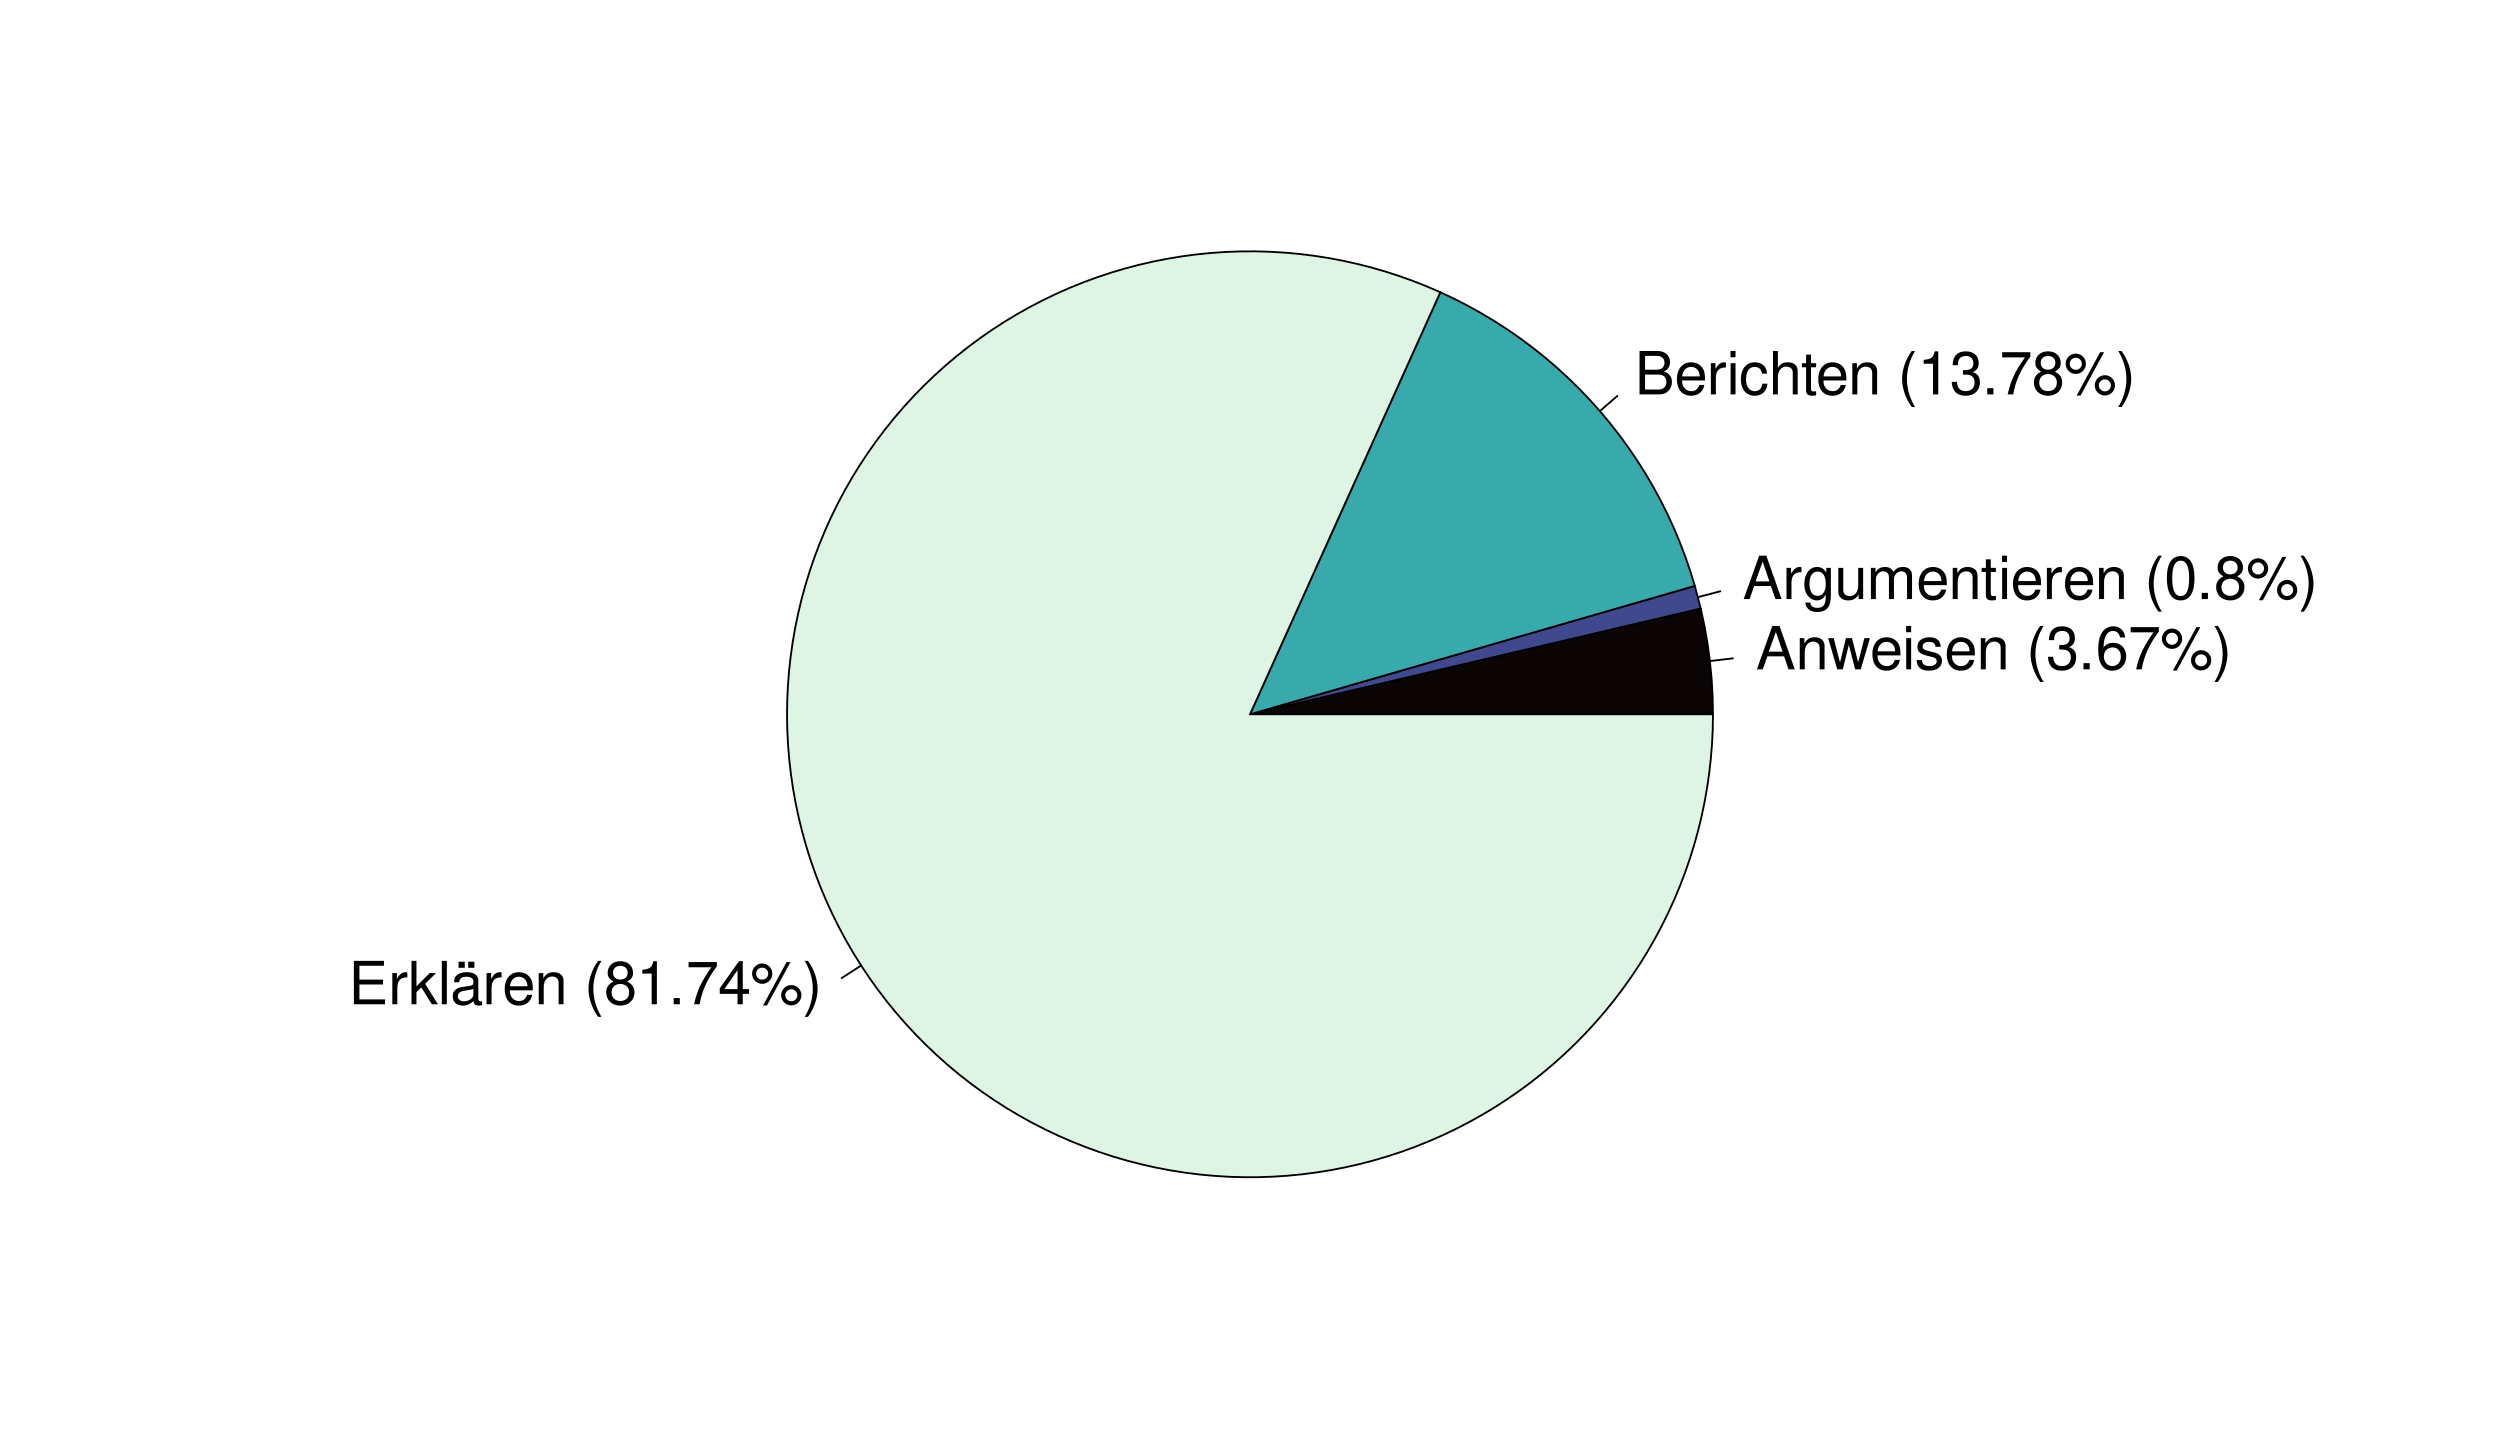
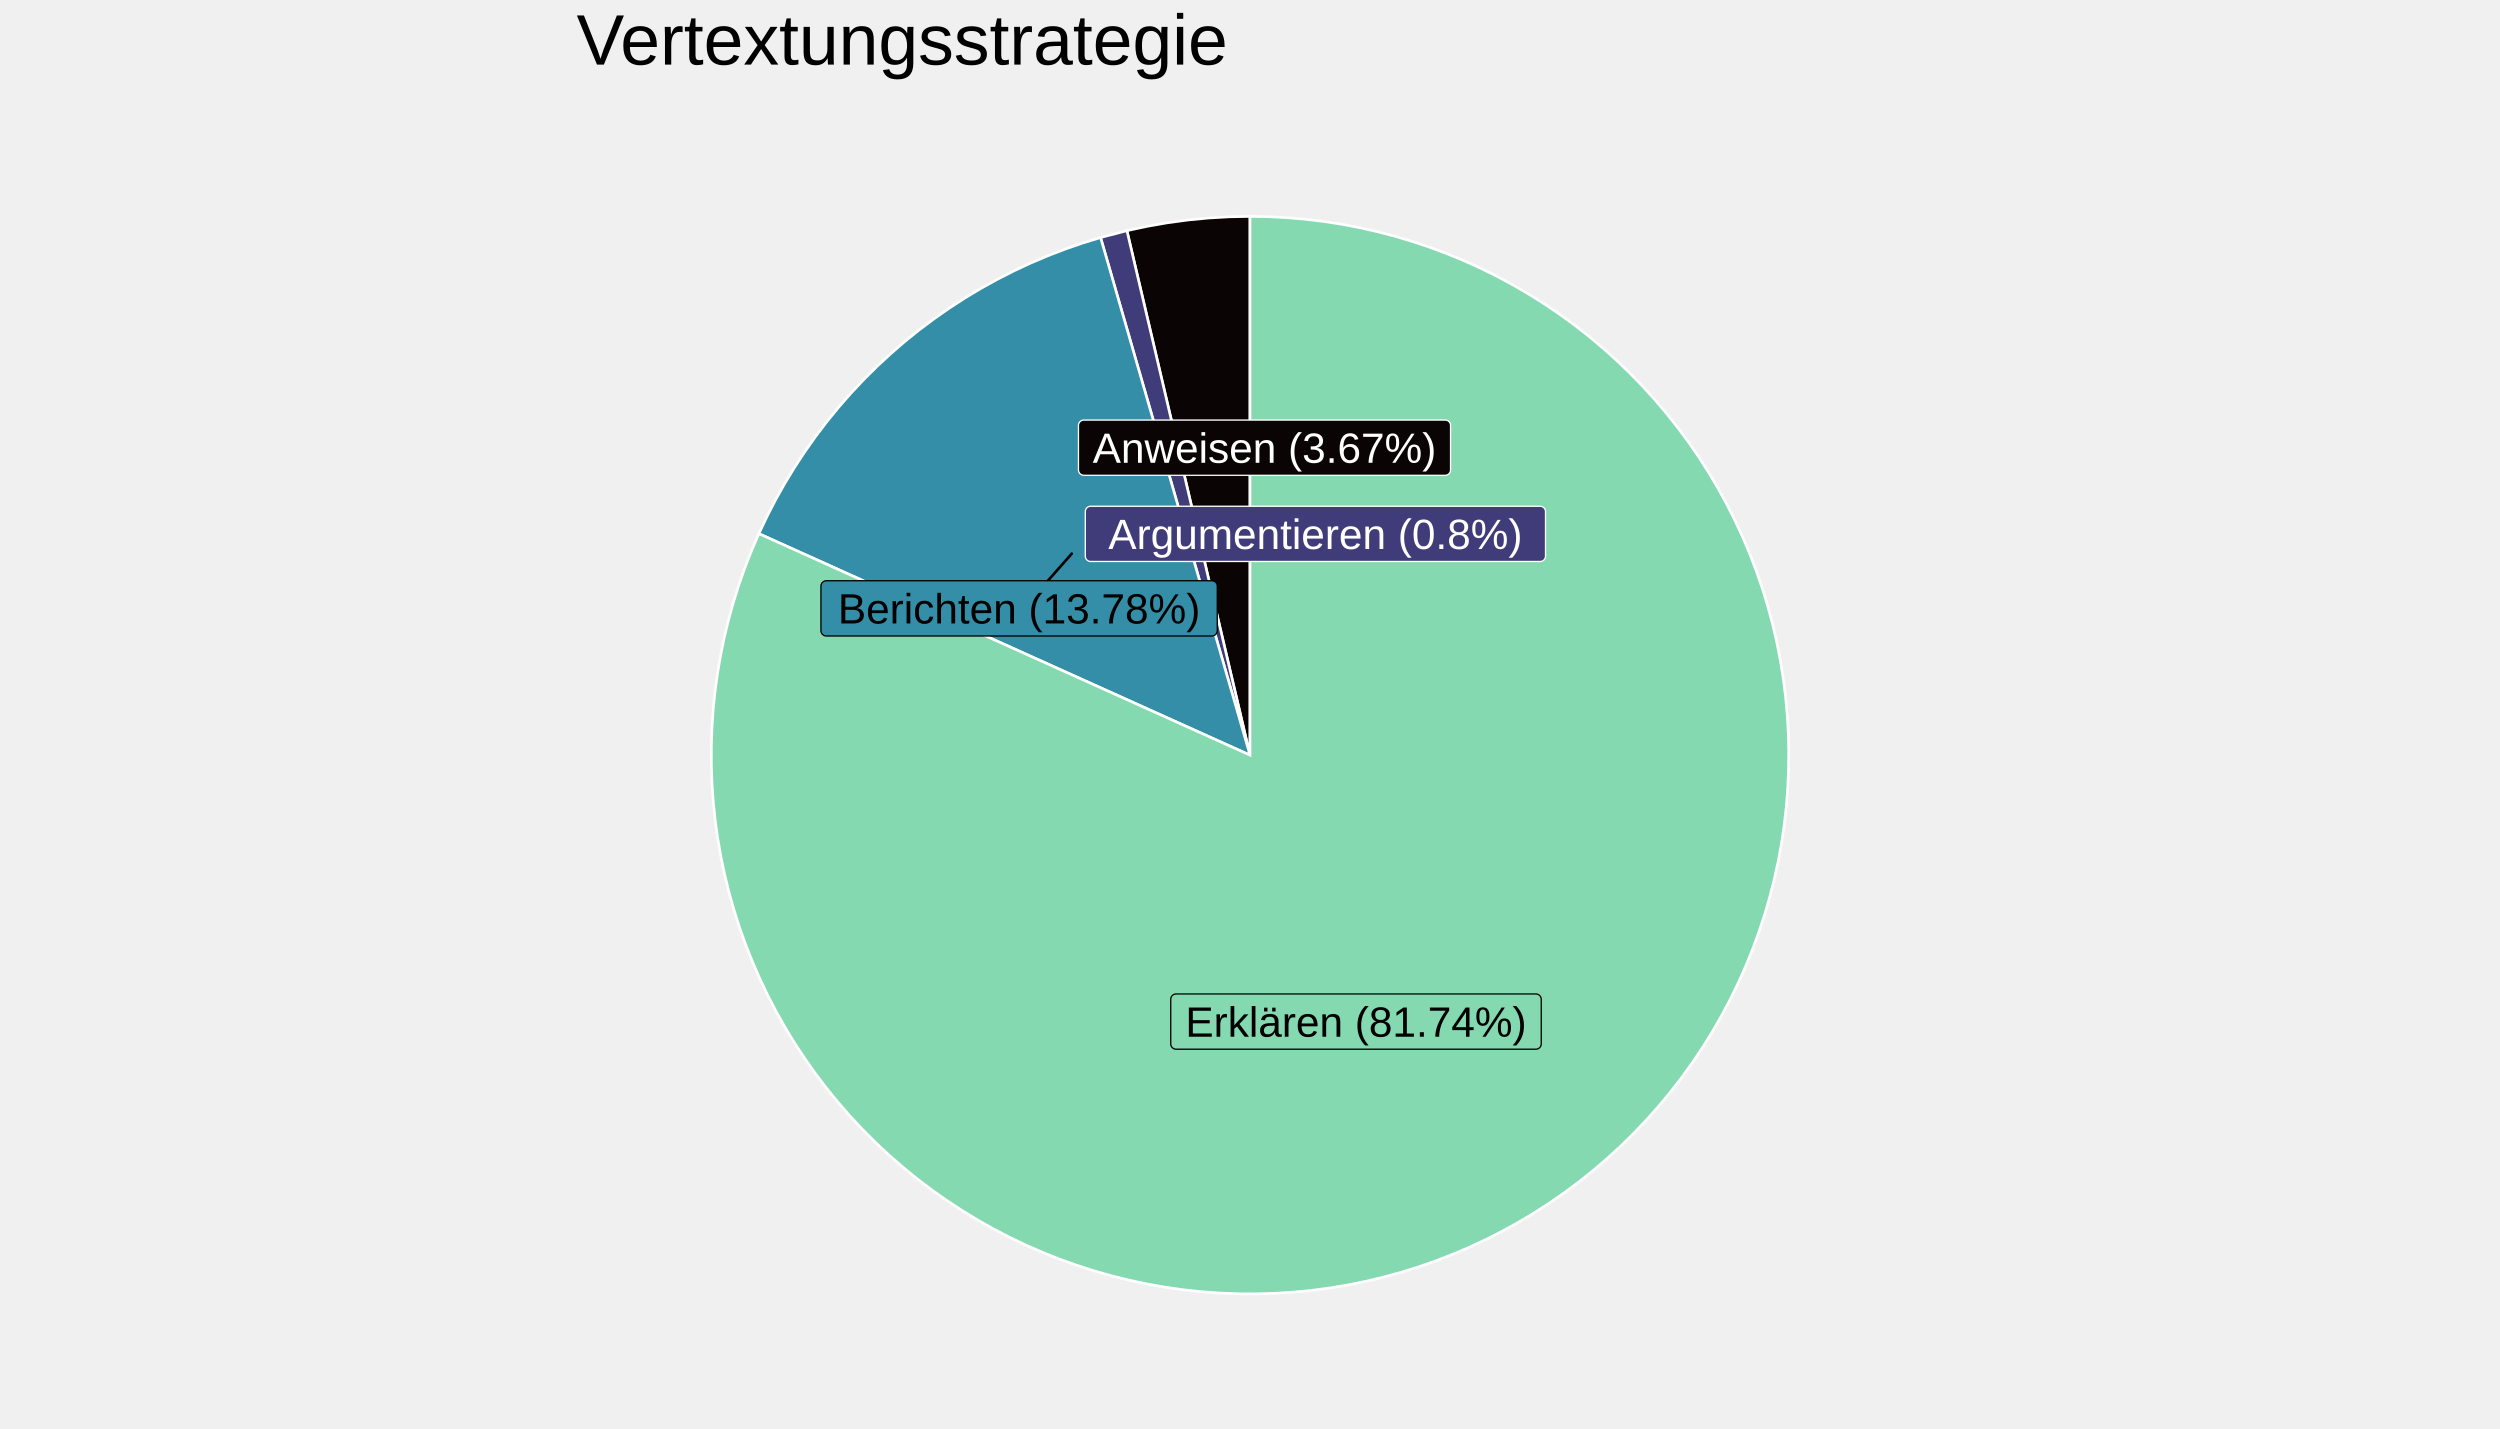
- <svg xmlns="http://www.w3.org/2000/svg" xmlns:xlink="http://www.w3.org/1999/xlink" width="1008" height="576" viewBox="0 0 1008 576">
+ <svg xmlns="http://www.w3.org/2000/svg" class="svglite" width="1008.00pt" height="576.00pt" viewBox="0 0 1008.00 576.00">
  <defs>
-     <g>
-       <g id="glyph-0-0">
-         <path d="M 11.375 -5.25 L 13.172 0 L 15.672 0 L 9.531 -17.5 L 6.641 -17.5 L 0.406 0 L 2.781 0 L 4.625 -5.25 Z M 10.75 -7.125 L 5.188 -7.125 L 8.062 -15.094 Z M 10.75 -7.125 " />
-       </g>
-       <g id="glyph-0-1">
-         <path d="M 1.688 -12.578 L 1.688 0 L 3.703 0 L 3.703 -6.938 C 3.703 -9.5 5.047 -11.188 7.109 -11.188 C 8.688 -11.188 9.703 -10.219 9.703 -8.719 L 9.703 0 L 11.688 0 L 11.688 -9.5 C 11.688 -11.594 10.125 -12.938 7.703 -12.938 C 5.828 -12.938 4.625 -12.219 3.531 -10.469 L 3.531 -12.578 Z M 1.688 -12.578 " />
-       </g>
-       <g id="glyph-0-2">
-         <path d="M 13.297 0 L 16.984 -12.578 L 14.734 -12.578 L 12.234 -2.781 L 9.766 -12.578 L 7.312 -12.578 L 4.922 -2.781 L 2.359 -12.578 L 0.141 -12.578 L 3.797 0 L 6.047 0 L 8.469 -9.859 L 11.016 0 Z M 13.297 0 " />
-       </g>
-       <g id="glyph-0-3">
-         <path d="M 12.312 -5.609 C 12.312 -7.531 12.172 -8.688 11.812 -9.625 C 10.984 -11.688 9.078 -12.938 6.719 -12.938 C 3.219 -12.938 0.953 -10.266 0.953 -6.125 C 0.953 -1.969 3.125 0.547 6.672 0.547 C 9.547 0.547 11.547 -1.078 12.047 -3.812 L 10.031 -3.812 C 9.484 -2.156 8.359 -1.297 6.75 -1.297 C 5.469 -1.297 4.391 -1.875 3.719 -2.922 C 3.234 -3.641 3.078 -4.375 3.047 -5.609 Z M 3.094 -7.25 C 3.266 -9.578 4.688 -11.094 6.703 -11.094 C 8.734 -11.094 10.156 -9.5 10.156 -7.25 Z M 3.094 -7.25 " />
-       </g>
-       <g id="glyph-0-4">
-         <path d="M 3.594 -12.578 L 1.609 -12.578 L 1.609 0 L 3.594 0 Z M 3.594 -17.5 L 1.578 -17.5 L 1.578 -14.969 L 3.594 -14.969 Z M 3.594 -17.5 " />
-       </g>
-       <g id="glyph-0-5">
-         <path d="M 10.516 -9.078 C 10.484 -11.547 8.859 -12.938 5.953 -12.938 C 3.031 -12.938 1.125 -11.422 1.125 -9.094 C 1.125 -7.125 2.141 -6.188 5.109 -5.469 L 6.984 -5.016 C 8.375 -4.688 8.922 -4.172 8.922 -3.281 C 8.922 -2.094 7.75 -1.297 6 -1.297 C 4.922 -1.297 4.016 -1.609 3.5 -2.141 C 3.188 -2.5 3.047 -2.859 2.922 -3.75 L 0.812 -3.75 C 0.906 -0.844 2.547 0.547 5.828 0.547 C 9 0.547 11.016 -1.016 11.016 -3.438 C 11.016 -5.297 9.953 -6.344 7.469 -6.938 L 5.547 -7.391 C 3.906 -7.781 3.219 -8.297 3.219 -9.188 C 3.219 -10.375 4.25 -11.094 5.875 -11.094 C 7.484 -11.094 8.359 -10.391 8.406 -9.078 Z M 10.516 -9.078 " />
-       </g>
-       <g id="glyph-0-6">
+     <style type="text/css">
+     .svglite line, .svglite polyline, .svglite polygon, .svglite path, .svglite rect, .svglite circle {
+       fill: none;
+       stroke: #000000;
+       stroke-linecap: round;
+       stroke-linejoin: round;
+       stroke-miterlimit: 10.00;
+     }
+     .svglite text {
+       white-space: pre;
+     }
+   </style>
+   </defs>
+   <rect width="100%" height="100%" style="stroke: none; fill: none;" />
+   <defs>
+     <clipPath id="cpMC4wMHwxMDA4LjAwfDAuMDB8NTc2LjAw">
+       <rect x="0.00" y="0.00" width="1008.00" height="576.00" />
+     </clipPath>
+   </defs>
+   <g clip-path="url(#cpMC4wMHwxMDA4LjAwfDAuMDB8NTc2LjAw)">
</g>
-       <g id="glyph-0-7">
-         <path d="M 5.656 -17.5 C 3.266 -14.359 1.75 -9.984 1.75 -6.219 C 1.75 -2.422 3.266 1.938 5.656 5.094 L 6.984 5.094 C 4.875 1.656 3.703 -2.375 3.703 -6.219 C 3.703 -10.031 4.875 -14.094 6.984 -17.5 Z M 5.656 -17.5 " />
-       </g>
-       <g id="glyph-0-8">
-         <path d="M 5.297 -7.984 L 6.453 -7.984 C 8.766 -7.984 9.984 -6.906 9.984 -4.828 C 9.984 -2.641 8.656 -1.312 6.484 -1.312 C 4.156 -1.312 3.031 -2.5 2.875 -5.047 L 0.766 -5.047 C 0.859 -3.641 1.109 -2.734 1.516 -1.969 C 2.406 -0.281 4.062 0.547 6.391 0.547 C 9.891 0.547 12.141 -1.562 12.141 -4.844 C 12.141 -7.062 11.297 -8.25 9.266 -8.969 C 10.844 -9.625 11.641 -10.828 11.641 -12.578 C 11.641 -15.547 9.703 -17.359 6.453 -17.359 C 3.031 -17.359 1.203 -15.438 1.125 -11.766 L 3.234 -11.766 C 3.266 -12.812 3.359 -13.422 3.625 -13.938 C 4.109 -14.922 5.156 -15.5 6.484 -15.5 C 8.359 -15.5 9.484 -14.375 9.484 -12.5 C 9.484 -11.281 9.047 -10.531 8.109 -10.125 C 7.531 -9.891 6.766 -9.797 5.297 -9.766 Z M 5.297 -7.984 " />
-       </g>
-       <g id="glyph-0-9">
-         <path d="M 4.578 -2.5 L 2.094 -2.5 L 2.094 0 L 4.578 0 Z M 4.578 -2.5 " />
-       </g>
-       <g id="glyph-0-10">
-         <path d="M 11.953 -12.844 C 11.547 -15.672 9.719 -17.359 7.125 -17.359 C 5.25 -17.359 3.578 -16.438 2.562 -14.875 C 1.484 -13.172 1.031 -11.062 1.031 -7.922 C 1.031 -4.984 1.438 -3.141 2.469 -1.609 C 3.391 -0.188 4.875 0.547 6.75 0.547 C 9.984 0.547 12.312 -1.875 12.312 -5.25 C 12.312 -8.453 10.156 -10.703 7.109 -10.703 C 5.422 -10.703 4.109 -10.078 3.188 -8.812 C 3.219 -13.109 4.562 -15.484 6.984 -15.484 C 8.469 -15.484 9.5 -14.516 9.844 -12.844 Z M 6.844 -8.828 C 8.875 -8.828 10.156 -7.391 10.156 -5.094 C 10.156 -2.906 8.719 -1.312 6.766 -1.312 C 4.797 -1.312 3.312 -2.969 3.312 -5.188 C 3.312 -7.344 4.75 -8.828 6.844 -8.828 Z M 6.844 -8.828 " />
-       </g>
-       <g id="glyph-0-11">
-         <path d="M 12.484 -17.016 L 1.109 -17.016 L 1.109 -14.922 L 10.297 -14.922 C 6.234 -9.141 4.578 -5.594 3.312 0 L 5.562 0 C 6.5 -5.453 8.641 -10.125 12.484 -15.234 Z M 12.484 -17.016 " />
-       </g>
-       <g id="glyph-0-12">
-         <path d="M 4.781 -16.438 C 2.516 -16.438 0.703 -14.594 0.703 -12.344 C 0.703 -10.078 2.516 -8.234 4.797 -8.234 C 7.031 -8.234 8.875 -10.078 8.875 -12.281 C 8.875 -14.609 7.078 -16.438 4.781 -16.438 Z M 4.781 -14.766 C 6.141 -14.766 7.219 -13.688 7.219 -12.312 C 7.219 -10.984 6.125 -9.906 4.797 -9.906 C 3.453 -9.906 2.359 -10.984 2.359 -12.344 C 2.359 -13.688 3.438 -14.766 4.781 -14.766 Z M 14.609 -17.016 L 5.141 0.484 L 6.719 0.484 L 16.203 -17.016 Z M 16.516 -7.734 C 14.25 -7.734 12.438 -5.906 12.438 -3.641 C 12.438 -1.375 14.25 0.453 16.531 0.453 C 18.766 0.453 20.609 -1.375 20.609 -3.594 C 20.609 -5.906 18.812 -7.734 16.516 -7.734 Z M 16.516 -6.047 C 17.875 -6.047 18.953 -4.969 18.953 -3.594 C 18.953 -2.297 17.859 -1.219 16.531 -1.219 C 15.172 -1.219 14.094 -2.297 14.094 -3.641 C 14.094 -4.969 15.172 -6.047 16.516 -6.047 Z M 16.516 -6.047 " />
-       </g>
-       <g id="glyph-0-13">
-         <path d="M 2.234 5.094 C 4.625 1.938 6.141 -2.422 6.141 -6.188 C 6.141 -9.984 4.625 -14.359 2.234 -17.5 L 0.906 -17.5 C 3.031 -14.062 4.203 -10.031 4.203 -6.188 C 4.203 -2.375 3.031 1.688 0.906 5.094 Z M 2.234 5.094 " />
-       </g>
-       <g id="glyph-0-14">
-         <path d="M 1.656 -12.578 L 1.656 0 L 3.672 0 L 3.672 -6.531 C 3.703 -9.547 4.938 -10.891 7.703 -10.828 L 7.703 -12.859 C 7.375 -12.906 7.172 -12.938 6.938 -12.938 C 5.641 -12.938 4.656 -12.172 3.5 -10.297 L 3.5 -12.578 Z M 1.656 -12.578 " />
-       </g>
-       <g id="glyph-0-15">
-         <path d="M 9.703 -12.578 L 9.703 -10.75 C 8.688 -12.266 7.578 -12.938 6 -12.938 C 2.953 -12.938 0.844 -10.109 0.844 -6.078 C 0.844 -3.953 1.344 -2.422 2.422 -1.156 C 3.359 -0.047 4.562 0.547 5.859 0.547 C 7.375 0.547 8.453 -0.125 9.5 -1.703 L 9.5 -1.062 C 9.5 2.297 8.562 3.547 6.078 3.547 C 4.375 3.547 3.484 2.875 3.281 1.438 L 1.25 1.438 C 1.438 3.766 3.281 5.234 6.031 5.234 C 7.875 5.234 9.406 4.625 10.219 3.625 C 11.188 2.453 11.547 0.891 11.547 -2.062 L 11.547 -12.578 Z M 6.188 -11.094 C 8.297 -11.094 9.5 -9.312 9.5 -6.125 C 9.5 -3.078 8.281 -1.297 6.188 -1.297 C 4.125 -1.297 2.922 -3.094 2.922 -6.188 C 2.922 -9.266 4.125 -11.094 6.188 -11.094 Z M 6.188 -11.094 " />
-       </g>
-       <g id="glyph-0-16">
-         <path d="M 11.562 0 L 11.562 -12.578 L 9.578 -12.578 L 9.578 -5.453 C 9.578 -2.875 8.234 -1.203 6.141 -1.203 C 4.562 -1.203 3.547 -2.156 3.547 -3.672 L 3.547 -12.578 L 1.562 -12.578 L 1.562 -2.875 C 1.562 -0.797 3.125 0.547 5.562 0.547 C 7.422 0.547 8.594 -0.094 9.766 -1.75 L 9.766 0 Z M 11.562 0 " />
-       </g>
-       <g id="glyph-0-17">
-         <path d="M 1.688 -12.578 L 1.688 0 L 3.703 0 L 3.703 -7.891 C 3.703 -9.719 5.016 -11.188 6.641 -11.188 C 8.141 -11.188 8.969 -10.266 8.969 -8.656 L 8.969 0 L 10.984 0 L 10.984 -7.891 C 10.984 -9.719 12.312 -11.188 13.938 -11.188 C 15.406 -11.188 16.266 -10.25 16.266 -8.656 L 16.266 0 L 18.281 0 L 18.281 -9.438 C 18.281 -11.688 16.984 -12.938 14.641 -12.938 C 12.953 -12.938 11.953 -12.438 10.781 -11.016 C 10.031 -12.359 9.031 -12.938 7.391 -12.938 C 5.719 -12.938 4.578 -12.312 3.531 -10.797 L 3.531 -12.578 Z M 1.688 -12.578 " />
-       </g>
-       <g id="glyph-0-18">
-         <path d="M 6.094 -12.578 L 4.031 -12.578 L 4.031 -16.031 L 2.047 -16.031 L 2.047 -12.578 L 0.344 -12.578 L 0.344 -10.938 L 2.047 -10.938 L 2.047 -1.438 C 2.047 -0.141 2.906 0.547 4.469 0.547 C 4.984 0.547 5.422 0.5 6.094 0.391 L 6.094 -1.297 C 5.812 -1.219 5.547 -1.203 5.141 -1.203 C 4.266 -1.203 4.031 -1.438 4.031 -2.328 L 4.031 -10.938 L 6.094 -10.938 Z M 6.094 -12.578 " />
-       </g>
-       <g id="glyph-0-19">
-         <path d="M 6.594 -17.359 C 5.016 -17.359 3.578 -16.625 2.688 -15.453 C 1.578 -13.922 1.031 -11.609 1.031 -8.406 C 1.031 -2.547 2.953 0.547 6.594 0.547 C 10.203 0.547 12.172 -2.547 12.172 -8.25 C 12.172 -11.609 11.641 -13.875 10.516 -15.453 C 9.625 -16.656 8.203 -17.359 6.594 -17.359 Z M 6.594 -15.484 C 8.875 -15.484 10.016 -13.156 10.016 -8.453 C 10.016 -3.5 8.906 -1.203 6.547 -1.203 C 4.312 -1.203 3.188 -3.594 3.188 -8.375 C 3.188 -13.156 4.312 -15.484 6.594 -15.484 Z M 6.594 -15.484 " />
-       </g>
-       <g id="glyph-0-20">
-         <path d="M 9.391 -9.141 C 11.156 -10.219 11.719 -11.094 11.719 -12.719 C 11.719 -15.453 9.625 -17.359 6.594 -17.359 C 3.594 -17.359 1.484 -15.453 1.484 -12.75 C 1.484 -11.094 2.047 -10.25 3.797 -9.141 C 1.844 -8.156 0.891 -6.75 0.891 -4.828 C 0.891 -1.656 3.219 0.547 6.594 0.547 C 9.953 0.547 12.312 -1.656 12.312 -4.828 C 12.312 -6.75 11.359 -8.156 9.391 -9.141 Z M 6.594 -15.484 C 8.406 -15.484 9.547 -14.406 9.547 -12.672 C 9.547 -11.047 8.375 -9.953 6.594 -9.953 C 4.797 -9.953 3.641 -11.047 3.641 -12.719 C 3.641 -14.406 4.797 -15.484 6.594 -15.484 Z M 6.594 -8.188 C 8.719 -8.188 10.156 -6.797 10.156 -4.781 C 10.156 -2.688 8.734 -1.312 6.547 -1.312 C 4.484 -1.312 3.047 -2.734 3.047 -4.75 C 3.047 -6.812 4.469 -8.188 6.594 -8.188 Z M 6.594 -8.188 " />
-       </g>
-       <g id="glyph-0-21">
-         <path d="M 1.891 0 L 9.797 0 C 11.453 0 12.672 -0.453 13.609 -1.469 C 14.469 -2.375 14.953 -3.625 14.953 -4.984 C 14.953 -7.109 13.984 -8.375 11.766 -9.234 C 13.375 -9.984 14.188 -11.25 14.188 -13.062 C 14.188 -14.359 13.703 -15.453 12.797 -16.266 C 11.859 -17.109 10.688 -17.5 9 -17.5 L 1.891 -17.5 Z M 4.125 -9.953 L 4.125 -15.531 L 8.453 -15.531 C 9.703 -15.531 10.391 -15.359 10.984 -14.906 C 11.609 -14.422 11.953 -13.703 11.953 -12.75 C 11.953 -11.781 11.609 -11.062 10.984 -10.578 C 10.391 -10.125 9.703 -9.953 8.453 -9.953 Z M 4.125 -1.969 L 4.125 -7.984 L 9.578 -7.984 C 11.547 -7.984 12.719 -6.859 12.719 -4.969 C 12.719 -3.094 11.547 -1.969 9.578 -1.969 Z M 4.125 -1.969 " />
-       </g>
-       <g id="glyph-0-22">
-         <path d="M 11.297 -8.359 C 11.203 -9.578 10.938 -10.375 10.469 -11.062 C 9.594 -12.234 8.094 -12.938 6.344 -12.938 C 2.922 -12.938 0.75 -10.25 0.75 -6.078 C 0.75 -2.016 2.906 0.547 6.312 0.547 C 9.312 0.547 11.203 -1.25 11.453 -4.312 L 9.438 -4.312 C 9.094 -2.297 8.062 -1.297 6.359 -1.297 C 4.156 -1.297 2.828 -3.094 2.828 -6.078 C 2.828 -9.219 4.125 -11.094 6.312 -11.094 C 7.984 -11.094 9.047 -10.109 9.281 -8.359 Z M 11.297 -8.359 " />
-       </g>
-       <g id="glyph-0-23">
-         <path d="M 1.688 -17.5 L 1.688 0 L 3.672 0 L 3.672 -6.938 C 3.672 -9.5 5.016 -11.188 7.078 -11.188 C 7.75 -11.188 8.375 -10.984 8.859 -10.625 C 9.438 -10.203 9.672 -9.594 9.672 -8.719 L 9.672 0 L 11.656 0 L 11.656 -9.5 C 11.656 -11.609 10.156 -12.938 7.703 -12.938 C 5.922 -12.938 4.844 -12.391 3.672 -10.844 L 3.672 -17.5 Z M 1.688 -17.5 " />
-       </g>
-       <g id="glyph-0-24">
-         <path d="M 6.219 -12.359 L 6.219 0 L 8.328 0 L 8.328 -17.359 L 6.938 -17.359 C 6.188 -14.688 5.719 -14.328 2.453 -13.891 L 2.453 -12.359 Z M 6.219 -12.359 " />
-       </g>
-       <g id="glyph-0-25">
-         <path d="M 4.391 -7.969 L 13.922 -7.969 L 13.922 -9.938 L 4.391 -9.938 L 4.391 -15.531 L 14.281 -15.531 L 14.281 -17.5 L 2.156 -17.5 L 2.156 0 L 14.719 0 L 14.719 -1.969 L 4.391 -1.969 Z M 4.391 -7.969 " />
-       </g>
-       <g id="glyph-0-26">
-         <path d="M 3.391 -17.5 L 1.391 -17.5 L 1.391 0 L 3.391 0 L 3.391 -4.891 L 5.328 -6.812 L 9.578 0 L 12.047 0 L 6.906 -8.234 L 11.281 -12.578 L 8.719 -12.578 L 3.391 -7.25 Z M 3.391 -17.5 " />
-       </g>
-       <g id="glyph-0-27">
-         <path d="M 3.641 -17.5 L 1.625 -17.5 L 1.625 0 L 3.641 0 Z M 3.641 -17.5 " />
-       </g>
-       <g id="glyph-0-28">
-         <path d="M 12.844 -1.172 C 12.625 -1.125 12.531 -1.125 12.406 -1.125 C 11.719 -1.125 11.328 -1.484 11.328 -2.109 L 11.328 -9.5 C 11.328 -11.734 9.703 -12.938 6.594 -12.938 C 4.75 -12.938 3.281 -12.406 2.422 -11.469 C 1.844 -10.828 1.609 -10.109 1.562 -8.859 L 3.578 -8.859 C 3.75 -10.391 4.656 -11.094 6.531 -11.094 C 8.359 -11.094 9.344 -10.422 9.344 -9.219 L 9.344 -8.688 C 9.312 -7.828 8.875 -7.516 7.25 -7.297 C 4.422 -6.938 3.984 -6.844 3.219 -6.531 C 1.75 -5.906 1.016 -4.797 1.016 -3.172 C 1.016 -0.891 2.594 0.547 5.141 0.547 C 6.719 0.547 7.984 0 9.406 -1.297 C 9.547 0 10.172 0.547 11.469 0.547 C 11.906 0.547 12.172 0.5 12.844 0.344 Z M 9.344 -3.953 C 9.344 -3.281 9.141 -2.875 8.547 -2.328 C 7.734 -1.578 6.75 -1.203 5.562 -1.203 C 4.016 -1.203 3.094 -1.938 3.094 -3.219 C 3.094 -4.531 3.953 -5.203 6.125 -5.516 C 8.25 -5.812 8.656 -5.906 9.344 -6.219 Z M 5.859 -17.156 L 3.359 -17.156 L 3.359 -14.688 L 5.859 -14.688 Z M 9.75 -17.156 L 7.25 -17.156 L 7.25 -14.688 L 9.75 -14.688 Z M 9.75 -17.156 " />
-       </g>
-       <g id="glyph-0-29">
-         <path d="M 7.844 -4.203 L 7.844 0 L 9.953 0 L 9.953 -4.203 L 12.484 -4.203 L 12.484 -6.094 L 9.953 -6.094 L 9.953 -17.359 L 8.406 -17.359 L 0.672 -6.438 L 0.672 -4.203 Z M 7.844 -6.094 L 2.516 -6.094 L 7.844 -13.75 Z M 7.844 -6.094 " />
-       </g>
-     </g>
+   <defs>
+     <clipPath id="cpMjMyLjQ4fDc3NS41MnwzMi45NXw1NzYuMDA=">
+       <rect x="232.48" y="32.95" width="543.05" height="543.05" />
+     </clipPath>
  </defs>
-   <rect x="-100.8" y="-57.6" width="1209.6" height="691.2" fill="rgb(100%, 100%, 100%)" fill-opacity="1" />
-   <path fill-rule="nonzero" fill="rgb(4.314%, 1.569%, 1.961%)" fill-opacity="1" stroke-width="0.75" stroke-linecap="round" stroke-linejoin="round" stroke="rgb(0%, 0%, 0%)" stroke-opacity="1" stroke-miterlimit="10" d="M 690.668 288 L 690.527 280.828 L 690.117 273.668 L 689.43 266.531 L 688.465 259.426 L 687.234 252.359 L 685.727 245.348 L 504 288 Z M 690.668 288 " />
-   <path fill="none" stroke-width="0.75" stroke-linecap="round" stroke-linejoin="round" stroke="rgb(0%, 0%, 0%)" stroke-opacity="1" stroke-miterlimit="10" d="M 689.43 266.531 L 698.699 265.457 " />
-   <g fill="rgb(0%, 0%, 0%)" fill-opacity="1">
-     <use xlink:href="#glyph-0-0" x="707.973" y="269.879" />
-     <use xlink:href="#glyph-0-1" x="723.973" y="269.879" />
-     <use xlink:href="#glyph-0-2" x="736.973" y="269.879" />
-     <use xlink:href="#glyph-0-3" x="753.973" y="269.879" />
-     <use xlink:href="#glyph-0-4" x="766.973" y="269.879" />
-     <use xlink:href="#glyph-0-5" x="771.973" y="269.879" />
-     <use xlink:href="#glyph-0-3" x="783.973" y="269.879" />
-     <use xlink:href="#glyph-0-1" x="796.973" y="269.879" />
-     <use xlink:href="#glyph-0-6" x="809.973" y="269.879" />
-     <use xlink:href="#glyph-0-7" x="816.973" y="269.879" />
-     <use xlink:href="#glyph-0-8" x="824.973" y="269.879" />
-     <use xlink:href="#glyph-0-9" x="837.973" y="269.879" />
-     <use xlink:href="#glyph-0-10" x="844.973" y="269.879" />
-     <use xlink:href="#glyph-0-11" x="857.973" y="269.879" />
-     <use xlink:href="#glyph-0-12" x="870.973" y="269.879" />
-     <use xlink:href="#glyph-0-13" x="891.973" y="269.879" />
+   <g clip-path="url(#cpMjMyLjQ4fDc3NS41MnwzMi45NXw1NzYuMDA=)">
+     <polygon points="504.00,304.48 504.00,296.99 504.00,289.50 504.00,282.01 504.00,274.52 504.00,267.03 504.00,259.54 504.00,252.05 504.00,244.56 504.00,237.06 504.00,229.57 504.00,222.08 504.00,214.59 504.00,207.10 504.00,199.61 504.00,192.12 504.00,184.63 504.00,177.14 504.00,169.65 504.00,162.16 504.00,154.67 504.00,147.18 504.00,139.69 504.00,132.20 504.00,124.71 504.00,117.22 504.00,109.73 504.00,102.24 504.00,94.75 504.00,87.26 495.66,87.42 487.32,87.90 479.02,88.70 470.75,89.82 462.53,91.26 454.37,93.01 456.08,100.30 457.79,107.59 459.50,114.88 461.21,122.17 462.92,129.47 464.64,136.76 466.35,144.05 468.06,151.34 469.77,158.63 471.48,165.93 473.19,173.22 474.90,180.51 476.62,187.80 478.33,195.10 480.04,202.39 481.75,209.68 483.46,216.97 485.17,224.26 486.88,231.56 488.60,238.85 490.31,246.14 492.02,253.43 493.73,260.72 495.44,268.02 497.15,275.31 498.87,282.60 500.58,289.89 502.29,297.19 504.00,304.48 " style="stroke-width: 1.07; stroke: #FFFFFF; stroke-linecap: butt; stroke-linejoin: miter; fill: #0B0405;" />
+     <polygon points="504.00,304.48 502.29,297.19 500.58,289.89 498.87,282.60 497.15,275.31 495.44,268.02 493.73,260.72 492.02,253.43 490.31,246.14 488.60,238.85 486.88,231.56 485.17,224.26 483.46,216.97 481.75,209.68 480.04,202.39 478.33,195.10 476.62,187.80 474.90,180.51 473.19,173.22 471.48,165.93 469.77,158.63 468.06,151.34 466.35,144.05 464.64,136.76 462.92,129.47 461.21,122.17 459.50,114.88 457.79,107.59 456.08,100.30 454.37,93.01 443.75,95.78 445.83,102.98 447.91,110.17 449.98,117.37 452.06,124.57 454.14,131.76 456.22,138.96 458.29,146.16 460.37,153.35 462.45,160.55 464.53,167.75 466.60,174.94 468.68,182.14 470.76,189.33 472.84,196.53 474.91,203.73 476.99,210.92 479.07,218.12 481.15,225.32 483.22,232.51 485.30,239.71 487.38,246.91 489.46,254.10 491.53,261.30 493.61,268.50 495.69,275.69 497.77,282.89 499.84,290.08 501.92,297.28 504.00,304.48 " style="stroke-width: 1.07; stroke: #FFFFFF; stroke-linecap: butt; stroke-linejoin: miter; fill: #403C79;" />
+     <polygon points="504.00,304.48 501.92,297.28 499.84,290.08 497.77,282.89 495.69,275.69 493.61,268.50 491.53,261.30 489.46,254.10 487.38,246.91 485.30,239.71 483.22,232.51 481.15,225.32 479.07,218.12 476.99,210.92 474.91,203.73 472.84,196.53 470.76,189.33 468.68,182.14 466.60,174.94 464.53,167.75 462.45,160.55 460.37,153.35 458.29,146.16 456.22,138.96 454.14,131.76 452.06,124.57 449.98,117.37 447.91,110.17 445.83,102.98 443.75,95.78 436.56,97.99 429.45,100.45 422.43,103.16 415.50,106.10 408.68,109.29 401.98,112.71 395.40,116.36 388.95,120.23 382.63,124.33 376.47,128.64 370.45,133.16 364.60,137.89 358.91,142.82 353.40,147.94 348.07,153.25 342.92,158.74 337.97,164.41 333.22,170.24 328.67,176.24 324.34,182.39 320.22,188.69 316.32,195.12 312.64,201.69 309.20,208.38 305.98,215.18 312.81,218.26 319.64,221.34 326.47,224.42 333.30,227.50 340.12,230.58 346.95,233.66 353.78,236.74 360.61,239.82 367.44,242.90 374.27,245.97 381.09,249.05 387.92,252.13 394.75,255.21 401.58,258.29 408.41,261.37 415.23,264.45 422.06,267.53 428.89,270.61 435.72,273.69 442.55,276.77 449.37,279.84 456.20,282.92 463.03,286.00 469.86,289.08 476.69,292.16 483.52,295.24 490.34,298.32 497.17,301.40 504.00,304.48 " style="stroke-width: 1.07; stroke: #FFFFFF; stroke-linecap: butt; stroke-linejoin: miter; fill: #348EA7;" />
+     <polygon points="504.00,304.48 497.17,301.40 490.34,298.32 483.52,295.24 476.69,292.16 469.86,289.08 463.03,286.00 456.20,282.92 449.37,279.84 442.55,276.77 435.72,273.69 428.89,270.61 422.06,267.53 415.23,264.45 408.41,261.37 401.58,258.29 394.75,255.21 387.92,252.13 381.09,249.05 374.27,245.97 367.44,242.90 360.61,239.82 353.78,236.74 346.95,233.66 340.12,230.58 333.30,227.50 326.47,224.42 319.64,221.34 312.81,218.26 305.98,215.18 303.06,221.97 300.37,228.85 297.92,235.82 295.70,242.87 293.73,249.99 292.00,257.17 290.51,264.40 289.27,271.69 288.28,279.01 287.54,286.36 287.05,293.73 286.81,301.12 286.82,308.50 287.08,315.89 287.60,323.26 288.36,330.61 289.37,337.92 290.63,345.20 292.14,352.44 293.90,359.61 295.89,366.73 298.13,373.77 300.60,380.73 303.32,387.60 306.26,394.38 309.43,401.05 312.83,407.61 316.44,414.05 320.28,420.37 324.33,426.55 328.58,432.59 333.04,438.48 337.70,444.21 342.54,449.79 347.58,455.20 352.79,460.43 358.19,465.48 363.74,470.35 369.47,475.02 375.34,479.50 381.37,483.77 387.54,487.84 393.84,491.69 400.27,495.33 406.82,498.75 413.48,501.94 420.25,504.90 427.12,507.63 434.07,510.13 441.10,512.39 448.21,514.41 455.38,516.18 462.61,517.72 469.88,519.00 477.20,520.04 484.55,520.82 491.91,521.36 499.30,521.64 506.68,521.68 514.07,521.46 521.44,520.99 528.79,520.28 536.12,519.31 543.41,518.09 550.65,516.63 557.84,514.92 564.96,512.97 572.02,510.77 578.99,508.34 585.88,505.67 592.68,502.77 599.37,499.64 605.95,496.28 612.41,492.71 618.75,488.91 624.96,484.90 631.02,480.68 636.94,476.26 642.71,471.64 648.31,466.83 653.75,461.83 659.01,456.64 664.10,451.28 669.00,445.75 673.71,440.06 678.22,434.21 682.53,428.21 686.64,422.07 690.53,415.79 694.21,409.38 697.66,402.85 700.90,396.21 703.90,389.46 706.68,382.62 709.22,375.68 711.52,368.66 713.58,361.56 715.40,354.40 716.98,347.19 718.31,339.92 719.39,332.61 720.22,325.27 720.80,317.90 721.13,310.52 721.21,303.14 721.04,295.75 720.62,288.37 719.95,281.02 719.02,273.69 717.85,266.39 716.43,259.14 714.77,251.94 712.86,244.81 710.71,237.74 708.32,230.75 705.70,223.84 702.84,217.03 699.75,210.32 696.43,203.71 692.90,197.23 689.14,190.87 685.17,184.64 680.99,178.55 676.60,172.60 672.02,166.81 667.24,161.17 662.27,155.70 657.12,150.41 651.79,145.29 646.29,140.36 640.63,135.61 634.81,131.06 628.84,126.71 622.72,122.57 616.46,118.64 610.08,114.92 603.57,111.42 596.95,108.15 590.22,105.10 583.39,102.29 576.47,99.70 569.46,97.36 562.38,95.25 555.23,93.39 548.02,91.77 540.76,90.39 533.46,89.27 526.13,88.39 518.77,87.76 511.39,87.38 504.00,87.26 504.00,94.75 504.00,102.24 504.00,109.73 504.00,117.22 504.00,124.71 504.00,132.20 504.00,139.69 504.00,147.18 504.00,154.67 504.00,162.16 504.00,169.65 504.00,177.14 504.00,184.63 504.00,192.12 504.00,199.61 504.00,207.10 504.00,214.59 504.00,222.08 504.00,229.57 504.00,237.06 504.00,244.56 504.00,252.05 504.00,259.54 504.00,267.03 504.00,274.52 504.00,282.01 504.00,289.50 504.00,296.99 504.00,304.48 " style="stroke-width: 1.07; stroke: #FFFFFF; stroke-linecap: butt; stroke-linejoin: miter; fill: #84D9B1;" />
+     <line x1="422.50" y1="234.16" x2="432.14" y2="223.23" style="stroke-width: 1.07;" />
+     <polygon points="437.00,191.64 582.70,191.64 582.62,191.64 582.96,191.62 583.31,191.55 583.63,191.43 583.93,191.26 584.20,191.04 584.43,190.78 584.62,190.48 584.75,190.16 584.84,189.82 584.86,189.48 584.86,189.48 584.86,171.53 584.86,171.53 584.84,171.18 584.75,170.84 584.62,170.52 584.43,170.23 584.20,169.97 583.93,169.75 583.63,169.58 583.31,169.45 582.96,169.38 582.70,169.37 437.00,169.37 437.26,169.38 436.91,169.37 436.57,169.41 436.23,169.51 435.92,169.66 435.63,169.86 435.38,170.10 435.17,170.37 435.01,170.68 434.90,171.01 434.84,171.35 434.84,171.53 434.84,189.48 434.84,189.30 434.84,189.65 434.90,189.99 435.01,190.32 435.17,190.63 435.38,190.91 435.63,191.15 435.92,191.35 436.23,191.50 436.57,191.59 436.91,191.64 " style="stroke-width: 0.53; stroke: #FFFFFF; fill: #0B0405;" />
+     <text x="509.85" y="186.60" text-anchor="middle" style="font-size: 17.07px;fill: #FFFFFF; font-family: &quot;Arimo&quot;;" textLength="139.95px" lengthAdjust="spacingAndGlyphs">Anweisen (3.67%)</text>
+     <polygon points="439.75,226.39 620.99,226.39 620.90,226.39 621.25,226.38 621.59,226.31 621.91,226.18 622.22,226.01 622.48,225.79 622.71,225.53 622.90,225.24 623.04,224.92 623.12,224.58 623.15,224.23 623.15,224.23 623.15,206.28 623.15,206.28 623.12,205.94 623.04,205.60 622.90,205.28 622.71,204.99 622.48,204.73 622.22,204.51 621.91,204.33 621.59,204.21 621.25,204.14 620.99,204.12 439.75,204.12 440.01,204.14 439.66,204.13 439.32,204.17 438.98,204.26 438.67,204.41 438.38,204.61 438.13,204.85 437.92,205.13 437.76,205.44 437.65,205.77 437.60,206.11 437.59,206.28 437.59,224.23 437.60,224.06 437.60,224.41 437.65,224.75 437.76,225.08 437.92,225.39 438.13,225.67 438.38,225.91 438.67,226.10 438.98,226.25 439.32,226.35 439.66,226.39 " style="stroke-width: 0.53; stroke: #FFFFFF; fill: #403C79;" />
+     <text x="530.37" y="221.35" text-anchor="middle" style="font-size: 17.07px;fill: #FFFFFF; font-family: &quot;Arimo&quot;;" textLength="175.48px" lengthAdjust="spacingAndGlyphs">Argumentieren (0.8%)</text>
+     <polygon points="333.16,256.43 488.64,256.43 488.55,256.43 488.90,256.41 489.24,256.34 489.56,256.22 489.87,256.05 490.14,255.83 490.37,255.57 490.55,255.27 490.69,254.95 490.77,254.62 490.80,254.27 490.80,254.27 490.80,236.32 490.80,236.32 490.77,235.97 490.69,235.64 490.55,235.32 490.37,235.02 490.14,234.76 489.87,234.54 489.56,234.37 489.24,234.24 488.90,234.18 488.64,234.16 333.16,234.16 333.42,234.18 333.08,234.16 332.73,234.20 332.40,234.30 332.08,234.45 331.80,234.65 331.55,234.89 331.34,235.16 331.17,235.47 331.06,235.80 331.01,236.15 331.00,236.32 331.00,254.27 331.01,254.10 331.01,254.44 331.06,254.79 331.17,255.12 331.34,255.42 331.55,255.70 331.80,255.94 332.08,256.14 332.40,256.29 332.73,256.39 333.08,256.43 " style="stroke-width: 0.53; fill: #348EA7;" />
+     <text x="410.90" y="251.39" text-anchor="middle" style="font-size: 17.07px; font-family: &quot;Arimo&quot;;" textLength="149.72px" lengthAdjust="spacingAndGlyphs">Berichten (13.78%)</text>
+     <polygon points="474.20,423.04 619.27,423.04 619.18,423.04 619.53,423.02 619.87,422.95 620.20,422.83 620.50,422.65 620.77,422.43 621.00,422.17 621.18,421.88 621.32,421.56 621.40,421.22 621.43,420.88 621.43,420.88 621.43,402.93 621.43,402.93 621.40,402.58 621.32,402.24 621.18,401.92 621.00,401.63 620.77,401.37 620.50,401.15 620.20,400.98 619.87,400.85 619.53,400.78 619.27,400.77 474.20,400.77 474.46,400.78 474.11,400.77 473.77,400.81 473.43,400.91 473.12,401.06 472.83,401.25 472.58,401.49 472.37,401.77 472.21,402.08 472.10,402.41 472.04,402.75 472.04,402.93 472.04,420.88 472.04,420.70 472.04,421.05 472.10,421.39 472.21,421.72 472.37,422.03 472.58,422.31 472.83,422.55 473.12,422.75 473.43,422.90 473.77,422.99 474.11,423.04 " style="stroke-width: 0.53; fill: #84D9B1;" />
+     <text x="546.73" y="418.00" text-anchor="middle" style="font-size: 17.07px; font-family: &quot;Arimo&quot;;" textLength="139.31px" lengthAdjust="spacingAndGlyphs">Erklären (81.74%)</text>
  </g>
-   <path fill-rule="nonzero" fill="rgb(25.098%, 28.627%, 55.686%)" fill-opacity="1" stroke-width="0.75" stroke-linecap="round" stroke-linejoin="round" stroke="rgb(0%, 0%, 0%)" stroke-opacity="1" stroke-miterlimit="10" d="M 685.727 245.348 L 683.344 236.227 L 504 288 Z M 685.727 245.348 " />
-   <path fill="none" stroke-width="0.75" stroke-linecap="round" stroke-linejoin="round" stroke="rgb(0%, 0%, 0%)" stroke-opacity="1" stroke-miterlimit="10" d="M 684.594 240.77 L 693.621 238.41 " />
-   <g fill="rgb(0%, 0%, 0%)" fill-opacity="1">
-     <use xlink:href="#glyph-0-0" x="702.652" y="241.543" />
-     <use xlink:href="#glyph-0-14" x="718.652" y="241.543" />
-     <use xlink:href="#glyph-0-15" x="726.652" y="241.543" />
-     <use xlink:href="#glyph-0-16" x="739.652" y="241.543" />
-     <use xlink:href="#glyph-0-17" x="752.652" y="241.543" />
-     <use xlink:href="#glyph-0-3" x="772.652" y="241.543" />
-     <use xlink:href="#glyph-0-1" x="785.652" y="241.543" />
-     <use xlink:href="#glyph-0-18" x="798.652" y="241.543" />
-     <use xlink:href="#glyph-0-4" x="805.652" y="241.543" />
-     <use xlink:href="#glyph-0-3" x="810.652" y="241.543" />
-     <use xlink:href="#glyph-0-14" x="823.652" y="241.543" />
-     <use xlink:href="#glyph-0-3" x="831.652" y="241.543" />
-     <use xlink:href="#glyph-0-1" x="844.652" y="241.543" />
-     <use xlink:href="#glyph-0-6" x="857.652" y="241.543" />
-     <use xlink:href="#glyph-0-7" x="864.652" y="241.543" />
-     <use xlink:href="#glyph-0-19" x="872.652" y="241.543" />
-     <use xlink:href="#glyph-0-9" x="885.652" y="241.543" />
-     <use xlink:href="#glyph-0-20" x="892.652" y="241.543" />
-     <use xlink:href="#glyph-0-12" x="905.652" y="241.543" />
-     <use xlink:href="#glyph-0-13" x="926.652" y="241.543" />
-   </g>
-   <path fill-rule="nonzero" fill="rgb(21.961%, 66.667%, 67.451%)" fill-opacity="1" stroke-width="0.75" stroke-linecap="round" stroke-linejoin="round" stroke="rgb(0%, 0%, 0%)" stroke-opacity="1" stroke-miterlimit="10" d="M 683.344 236.227 L 681.52 230.281 L 679.5 224.402 L 677.281 218.59 L 674.875 212.859 L 672.277 207.207 L 669.492 201.648 L 666.523 196.184 L 663.379 190.824 L 660.051 185.57 L 656.555 180.43 L 652.887 175.406 L 649.055 170.512 L 645.059 165.746 L 640.91 161.113 L 636.609 156.625 L 632.16 152.281 L 627.566 148.09 L 622.84 144.051 L 617.98 140.172 L 612.992 136.457 L 607.887 132.91 L 602.66 129.539 L 597.328 126.34 L 591.895 123.32 L 586.359 120.484 L 580.734 117.836 L 504 288 Z M 683.344 236.227 " />
-   <path fill="none" stroke-width="0.75" stroke-linecap="round" stroke-linejoin="round" stroke="rgb(0%, 0%, 0%)" stroke-opacity="1" stroke-miterlimit="10" d="M 645.059 165.746 L 652.113 159.633 " />
-   <g fill="rgb(0%, 0%, 0%)" fill-opacity="1">
-     <use xlink:href="#glyph-0-21" x="659.168" y="159.016" />
-     <use xlink:href="#glyph-0-3" x="675.168" y="159.016" />
-     <use xlink:href="#glyph-0-14" x="688.168" y="159.016" />
-     <use xlink:href="#glyph-0-4" x="696.168" y="159.016" />
-     <use xlink:href="#glyph-0-22" x="701.168" y="159.016" />
-     <use xlink:href="#glyph-0-23" x="713.168" y="159.016" />
-     <use xlink:href="#glyph-0-18" x="726.168" y="159.016" />
-     <use xlink:href="#glyph-0-3" x="732.168" y="159.016" />
-     <use xlink:href="#glyph-0-1" x="745.168" y="159.016" />
-     <use xlink:href="#glyph-0-6" x="758.168" y="159.016" />
-     <use xlink:href="#glyph-0-7" x="765.168" y="159.016" />
-     <use xlink:href="#glyph-0-24" x="773.168" y="159.016" />
-     <use xlink:href="#glyph-0-8" x="786.168" y="159.016" />
-     <use xlink:href="#glyph-0-9" x="799.168" y="159.016" />
-     <use xlink:href="#glyph-0-11" x="806.168" y="159.016" />
-     <use xlink:href="#glyph-0-20" x="819.168" y="159.016" />
-     <use xlink:href="#glyph-0-12" x="832.168" y="159.016" />
-     <use xlink:href="#glyph-0-13" x="853.168" y="159.016" />
-   </g>
-   <path fill-rule="nonzero" fill="rgb(87.059%, 96.078%, 89.804%)" fill-opacity="1" stroke-width="0.75" stroke-linecap="round" stroke-linejoin="round" stroke="rgb(0%, 0%, 0%)" stroke-opacity="1" stroke-miterlimit="10" d="M 580.734 117.836 L 575.301 115.488 L 569.797 113.316 L 564.227 111.316 L 558.598 109.496 L 552.91 107.855 L 547.176 106.395 L 541.398 105.117 L 535.582 104.023 L 529.734 103.117 L 523.859 102.395 L 517.969 101.855 L 512.059 101.508 L 506.145 101.344 L 500.227 101.371 L 494.312 101.586 L 488.41 101.984 L 482.52 102.574 L 476.652 103.348 L 470.812 104.309 L 465.008 105.453 L 459.242 106.777 L 453.52 108.289 L 447.848 109.98 L 442.234 111.848 L 436.68 113.895 L 431.195 116.117 L 425.781 118.512 L 420.449 121.074 L 415.199 123.809 L 410.039 126.707 L 404.977 129.766 L 400.008 132.984 L 395.148 136.355 L 390.395 139.883 L 385.758 143.559 L 381.238 147.379 L 376.844 151.344 L 372.574 155.441 L 368.438 159.676 L 364.438 164.035 L 360.578 168.523 L 356.863 173.129 L 353.297 177.852 L 349.883 182.684 L 346.621 187.621 L 343.516 192.66 L 340.574 197.793 L 337.797 203.02 L 335.188 208.332 L 332.746 213.723 L 330.48 219.188 L 328.387 224.723 L 326.469 230.32 L 324.73 235.977 L 323.168 241.688 L 321.793 247.441 L 320.598 253.238 L 319.59 259.07 L 318.766 264.93 L 318.125 270.812 L 317.676 276.715 L 317.41 282.625 L 317.336 288.543 L 317.445 294.461 L 317.742 300.371 L 318.23 306.27 L 318.902 312.148 L 319.762 318.004 L 320.805 323.828 L 322.031 329.617 L 323.441 335.363 L 325.035 341.062 L 326.805 346.711 L 328.758 352.297 L 330.883 357.82 L 333.184 363.273 L 335.656 368.648 L 338.297 373.945 L 341.102 379.152 L 344.074 384.273 L 347.207 389.293 L 350.496 394.211 L 353.941 399.023 L 357.535 403.727 L 361.277 408.309 L 365.164 412.773 L 369.188 417.113 L 373.348 421.32 L 377.641 425.395 L 382.059 429.332 L 386.598 433.125 L 391.258 436.773 L 396.031 440.273 L 400.914 443.621 L 405.898 446.809 L 410.98 449.84 L 416.156 452.707 L 421.422 455.406 L 426.77 457.941 L 432.195 460.305 L 437.695 462.492 L 443.258 464.508 L 448.883 466.344 L 454.566 468 L 460.297 469.477 L 466.07 470.773 L 471.883 471.883 L 477.727 472.809 L 483.598 473.547 L 489.492 474.102 L 495.398 474.469 L 501.312 474.648 L 507.23 474.641 L 513.145 474.441 L 519.051 474.059 L 524.941 473.488 L 530.809 472.73 L 536.652 471.789 L 542.461 470.66 L 548.23 469.352 L 553.957 467.855 L 559.633 466.184 L 565.254 464.332 L 570.812 462.301 L 576.305 460.094 L 581.723 457.715 L 587.062 455.168 L 592.32 452.449 L 597.488 449.566 L 602.566 446.523 L 607.539 443.32 L 612.41 439.957 L 617.172 436.445 L 621.824 432.785 L 626.352 428.977 L 630.762 425.027 L 635.039 420.941 L 639.188 416.719 L 643.199 412.371 L 647.074 407.895 L 650.801 403.301 L 654.383 398.586 L 657.812 393.766 L 661.086 388.836 L 664.203 383.805 L 667.16 378.68 L 669.953 373.461 L 672.578 368.16 L 675.035 362.773 L 677.32 357.316 L 679.43 351.785 L 681.363 346.195 L 683.121 340.543 L 684.695 334.84 L 686.09 329.086 L 687.301 323.293 L 688.328 317.465 L 689.168 311.609 L 689.824 305.727 L 690.293 299.828 L 690.574 293.918 L 690.668 288 L 504 288 Z M 580.734 117.836 " />
-   <path fill="none" stroke-width="0.75" stroke-linecap="round" stroke-linejoin="round" stroke="rgb(0%, 0%, 0%)" stroke-opacity="1" stroke-miterlimit="10" d="M 347.207 389.293 L 339.367 394.359 " />
-   <g fill="rgb(0%, 0%, 0%)" fill-opacity="1">
-     <use xlink:href="#glyph-0-25" x="140.527" y="404.918" />
-     <use xlink:href="#glyph-0-14" x="156.527" y="404.918" />
-     <use xlink:href="#glyph-0-26" x="164.527" y="404.918" />
-     <use xlink:href="#glyph-0-27" x="176.527" y="404.918" />
-     <use xlink:href="#glyph-0-28" x="181.527" y="404.918" />
-     <use xlink:href="#glyph-0-14" x="194.527" y="404.918" />
-     <use xlink:href="#glyph-0-3" x="202.527" y="404.918" />
-     <use xlink:href="#glyph-0-1" x="215.527" y="404.918" />
-     <use xlink:href="#glyph-0-6" x="228.527" y="404.918" />
-     <use xlink:href="#glyph-0-7" x="235.527" y="404.918" />
-     <use xlink:href="#glyph-0-20" x="243.527" y="404.918" />
-     <use xlink:href="#glyph-0-24" x="256.527" y="404.918" />
-     <use xlink:href="#glyph-0-9" x="269.527" y="404.918" />
-     <use xlink:href="#glyph-0-11" x="276.527" y="404.918" />
-     <use xlink:href="#glyph-0-29" x="289.527" y="404.918" />
-     <use xlink:href="#glyph-0-12" x="302.527" y="404.918" />
-     <use xlink:href="#glyph-0-13" x="323.527" y="404.918" />
+   <g clip-path="url(#cpMC4wMHwxMDA4LjAwfDAuMDB8NTc2LjAw)">
+     <text x="232.48" y="26.04" style="font-size: 28.80px; font-family: &quot;Arimo&quot;;" textLength="285.06px" lengthAdjust="spacingAndGlyphs">Vertextungsstrategie</text>
  </g>
</svg>
